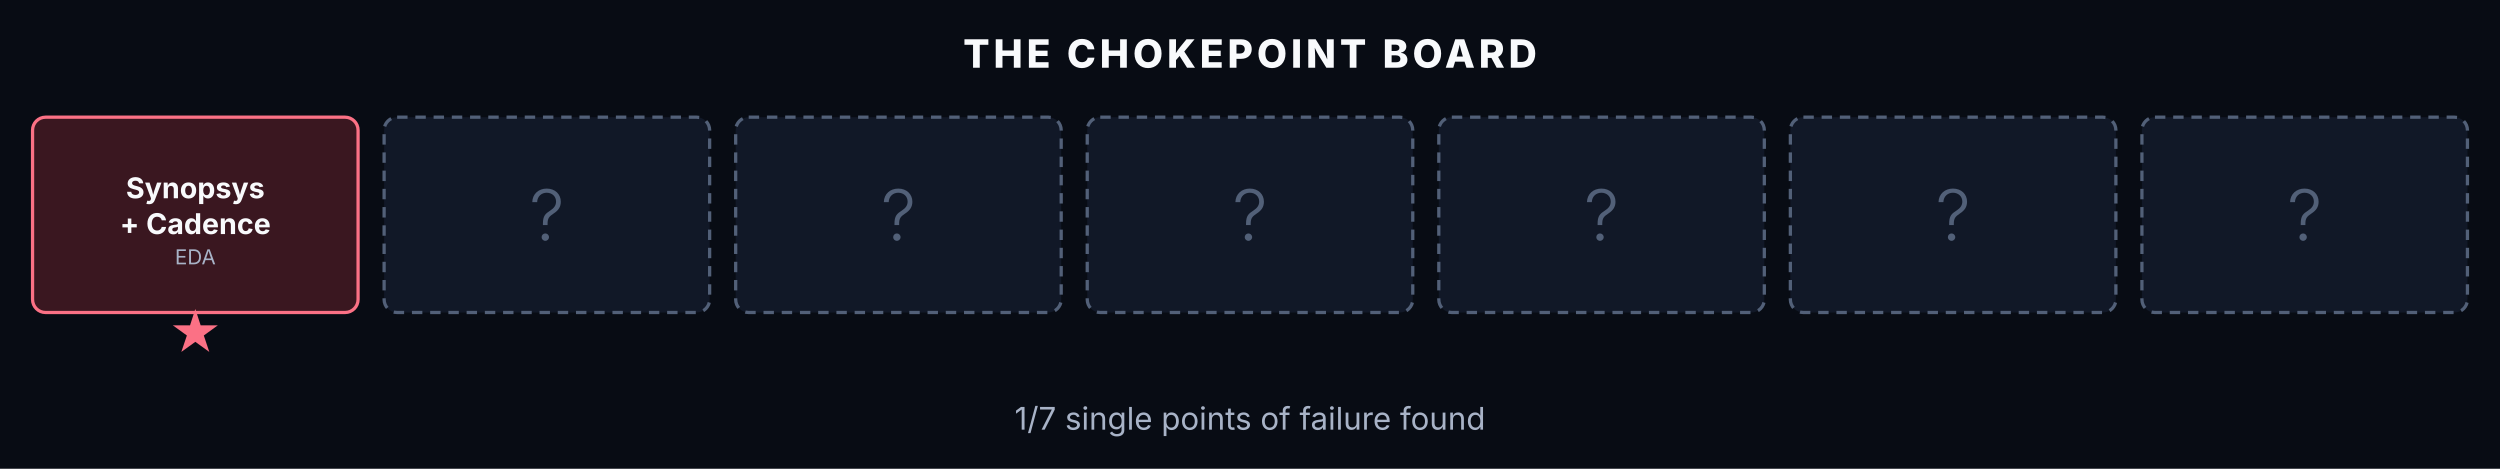
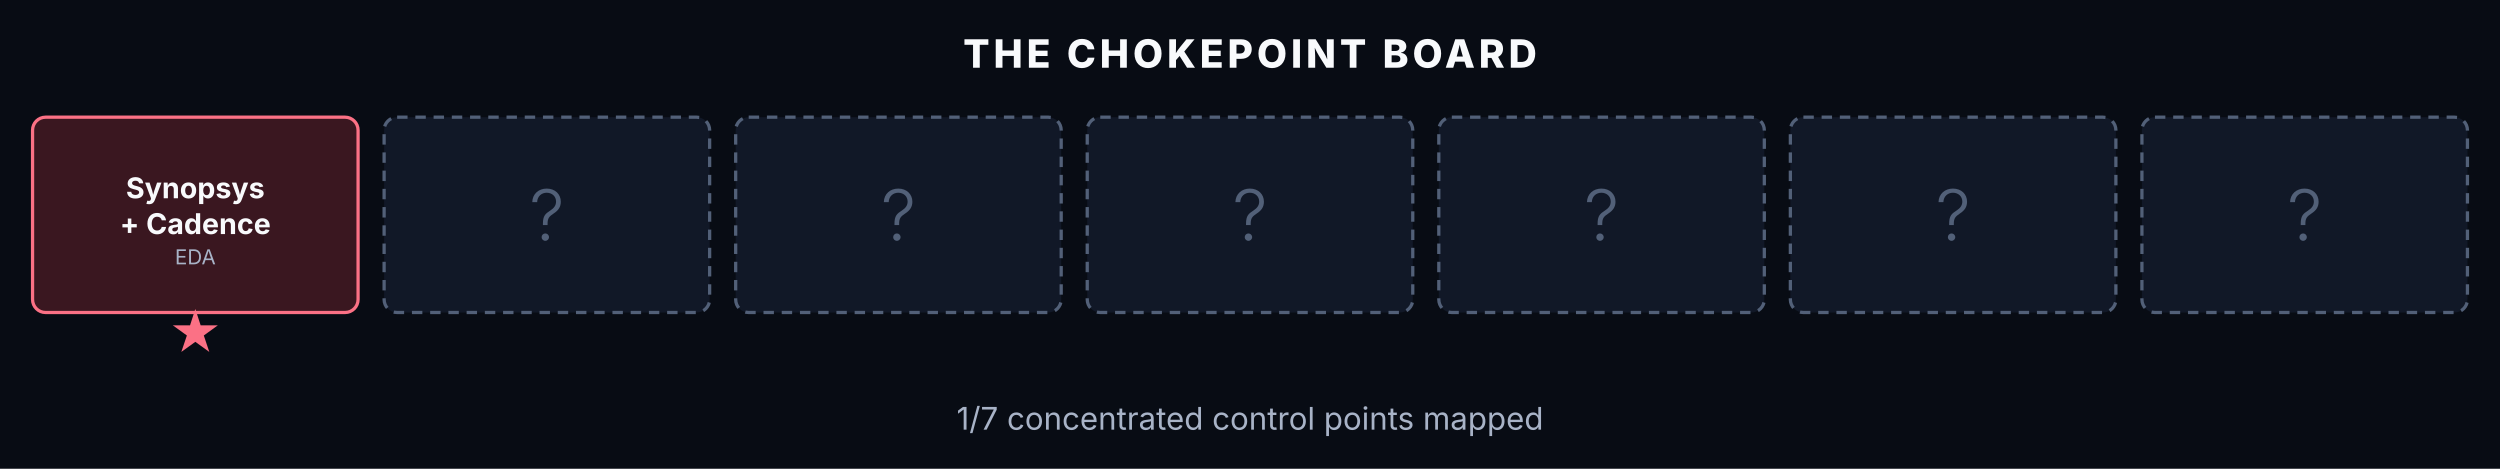
<svg xmlns="http://www.w3.org/2000/svg" viewBox="0 0 1920 360" font-family="Inter, -apple-system, sans-serif">
  <rect width="1920" height="360" fill="#080c14" />
  <text x="960" y="52" text-anchor="middle" font-size="30" font-weight="800" letter-spacing="3" fill="#f8fafc">THE CHOKEPOINT BOARD</text>
  <rect x="25" y="90" width="250" height="150" rx="10" fill="#3a1720" stroke="#fb7185" stroke-width="2.5" />
  <text x="150" y="144.25" text-anchor="middle" dominant-baseline="central" font-size="22" font-weight="700" fill="#f8fafc">Synopsys</text>
  <text x="150" y="171.75" text-anchor="middle" dominant-baseline="central" font-size="22" font-weight="700" fill="#f8fafc">+ Cadence</text>
  <text x="150" y="197.25" text-anchor="middle" dominant-baseline="central" font-size="15.84" fill="#a8b3c7">EDA</text>
  <text x="150" y="270" text-anchor="middle" font-size="40" fill="#fb7185">★</text>
  <rect x="295" y="90" width="250" height="150" rx="10" fill="#111827" stroke="#526078" stroke-width="2.5" stroke-dasharray="8 6" />
  <text x="420" y="165" text-anchor="middle" dominant-baseline="central" font-size="54" font-weight="300" fill="#526078">?</text>
  <rect x="565" y="90" width="250" height="150" rx="10" fill="#111827" stroke="#526078" stroke-width="2.5" stroke-dasharray="8 6" />
  <text x="690" y="165" text-anchor="middle" dominant-baseline="central" font-size="54" font-weight="300" fill="#526078">?</text>
  <rect x="835" y="90" width="250" height="150" rx="10" fill="#111827" stroke="#526078" stroke-width="2.5" stroke-dasharray="8 6" />
  <text x="960" y="165" text-anchor="middle" dominant-baseline="central" font-size="54" font-weight="300" fill="#526078">?</text>
  <rect x="1105" y="90" width="250" height="150" rx="10" fill="#111827" stroke="#526078" stroke-width="2.5" stroke-dasharray="8 6" />
  <text x="1230" y="165" text-anchor="middle" dominant-baseline="central" font-size="54" font-weight="300" fill="#526078">?</text>
  <rect x="1375" y="90" width="250" height="150" rx="10" fill="#111827" stroke="#526078" stroke-width="2.5" stroke-dasharray="8 6" />
  <text x="1500" y="165" text-anchor="middle" dominant-baseline="central" font-size="54" font-weight="300" fill="#526078">?</text>
  <rect x="1645" y="90" width="250" height="150" rx="10" fill="#111827" stroke="#526078" stroke-width="2.5" stroke-dasharray="8 6" />
  <text x="1770" y="165" text-anchor="middle" dominant-baseline="central" font-size="54" font-weight="300" fill="#526078">?</text>
-   <text x="960" y="330" text-anchor="middle" font-size="24" fill="#a8b3c7">1/7 single points of failure found</text>
+   <text x="960" y="330" text-anchor="middle" font-size="24" fill="#a8b3c7">1/7 concentrated control points mapped</text>
</svg>
